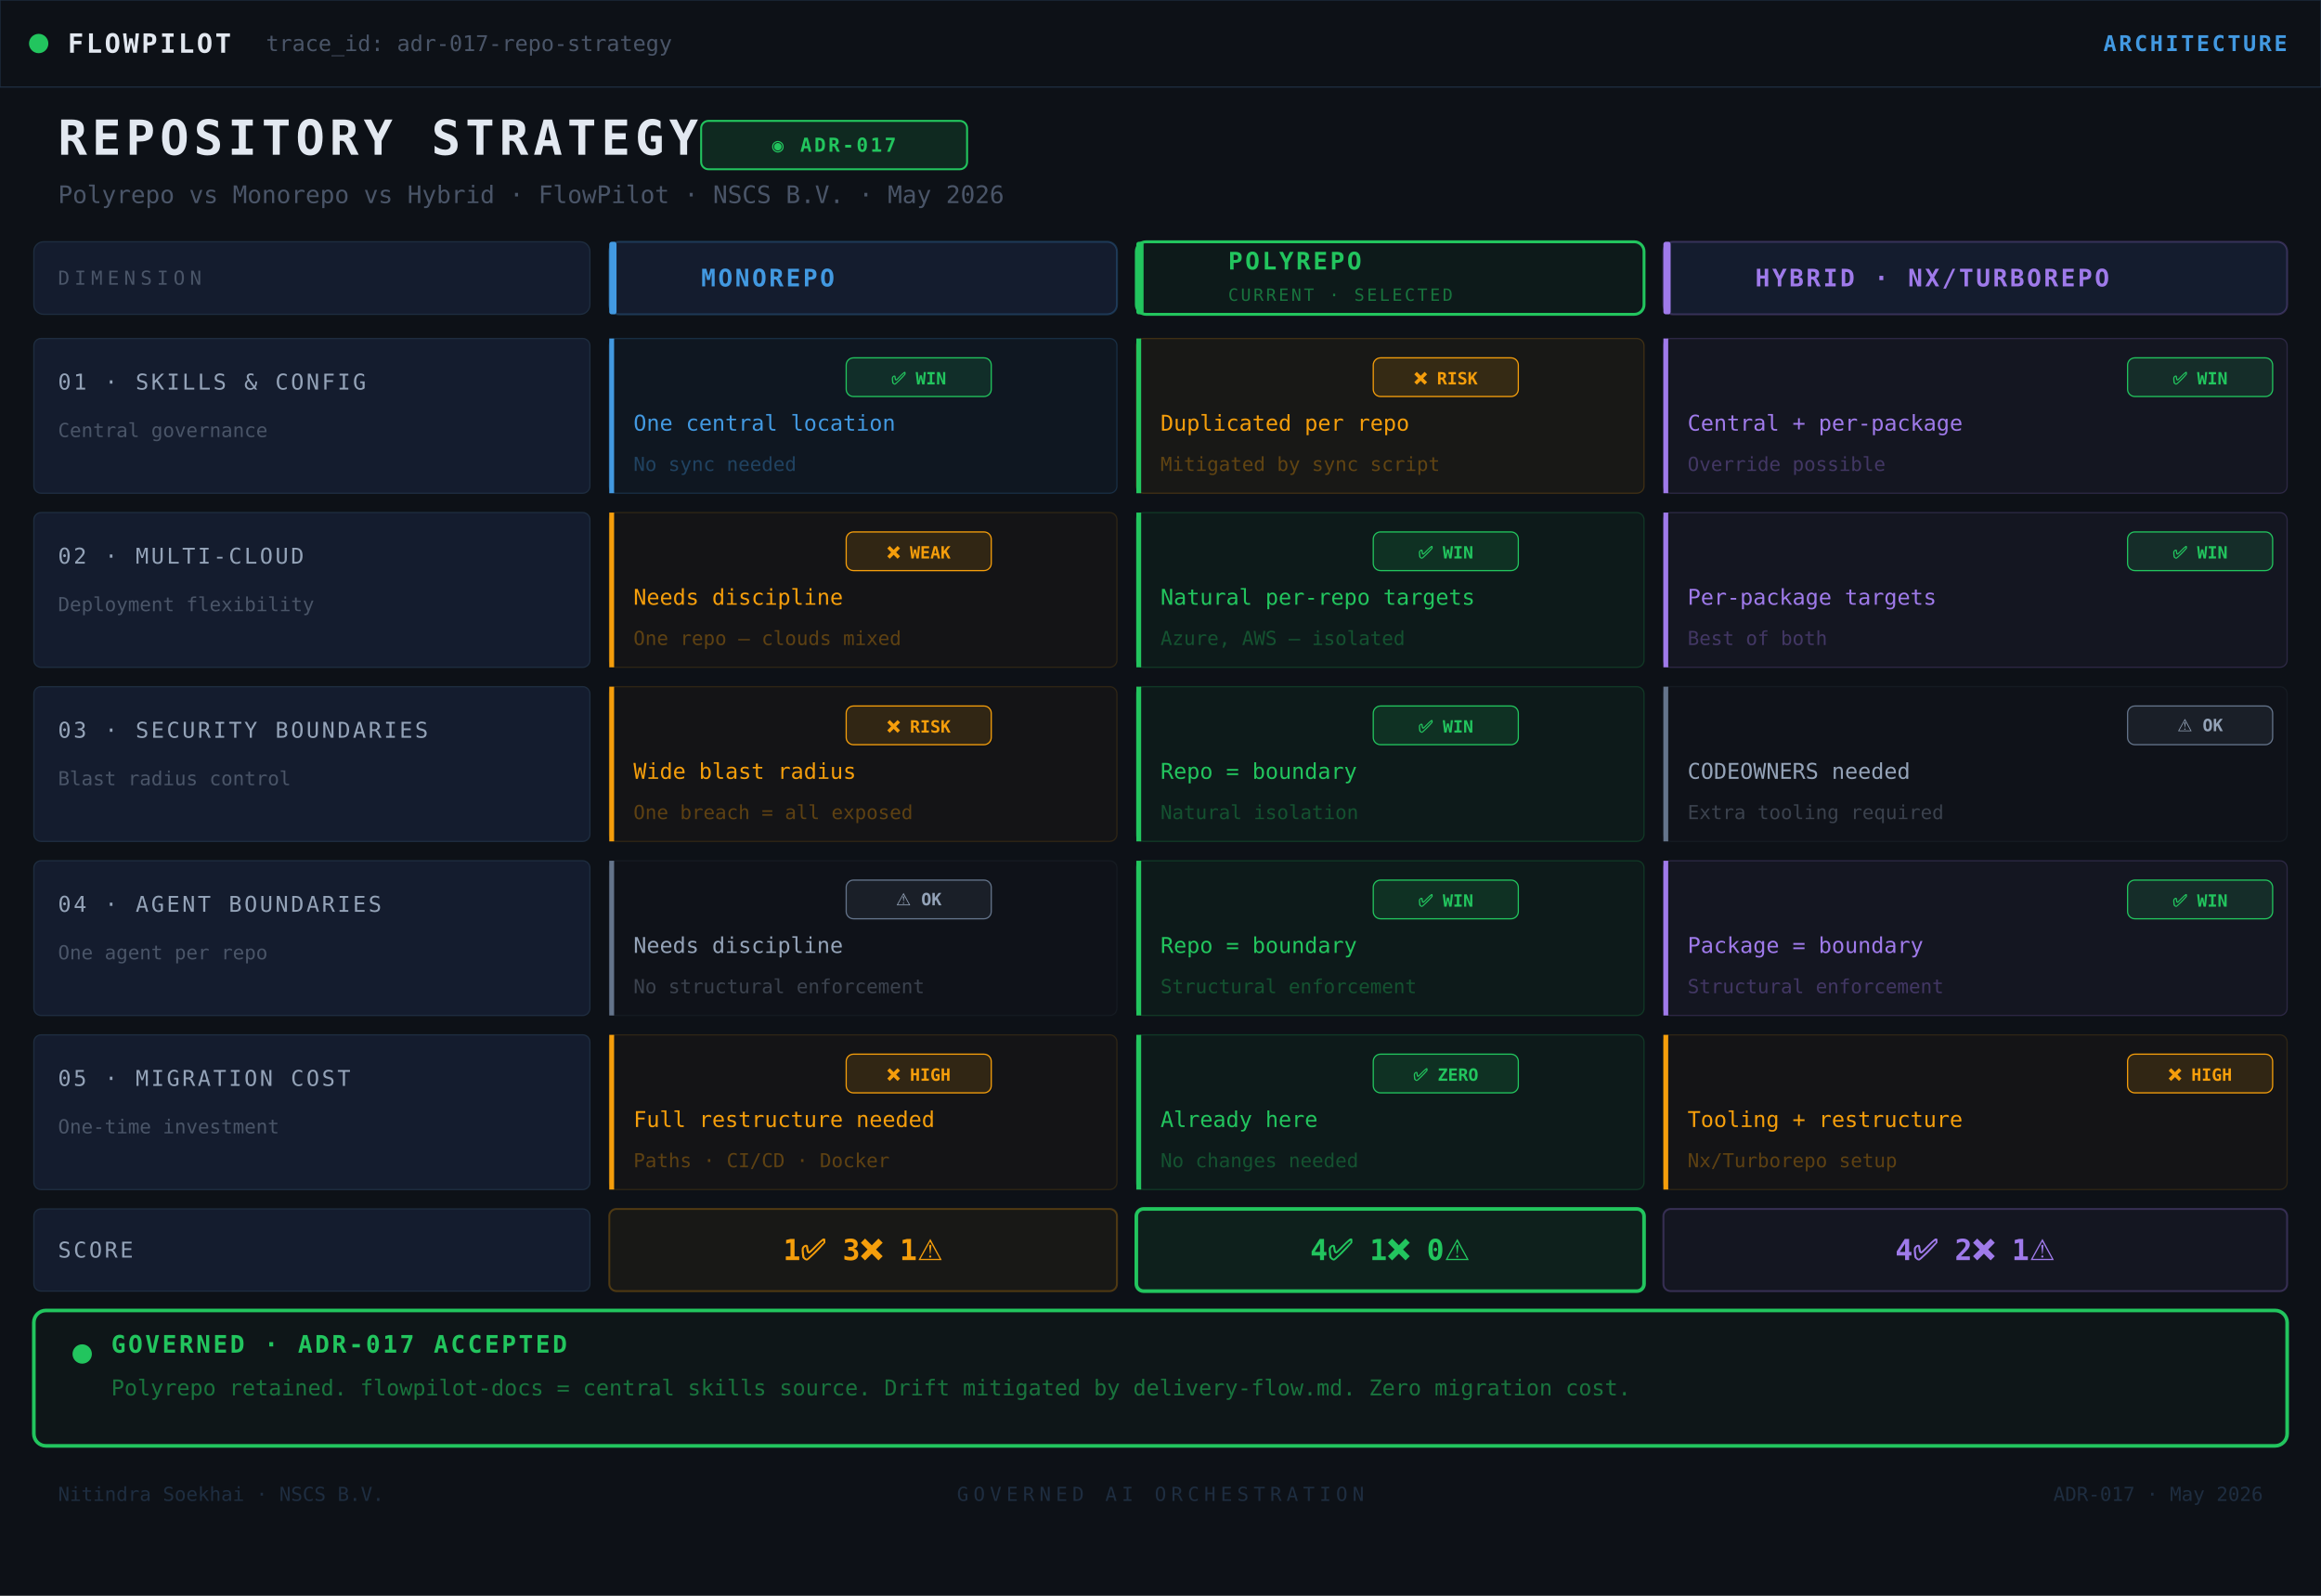
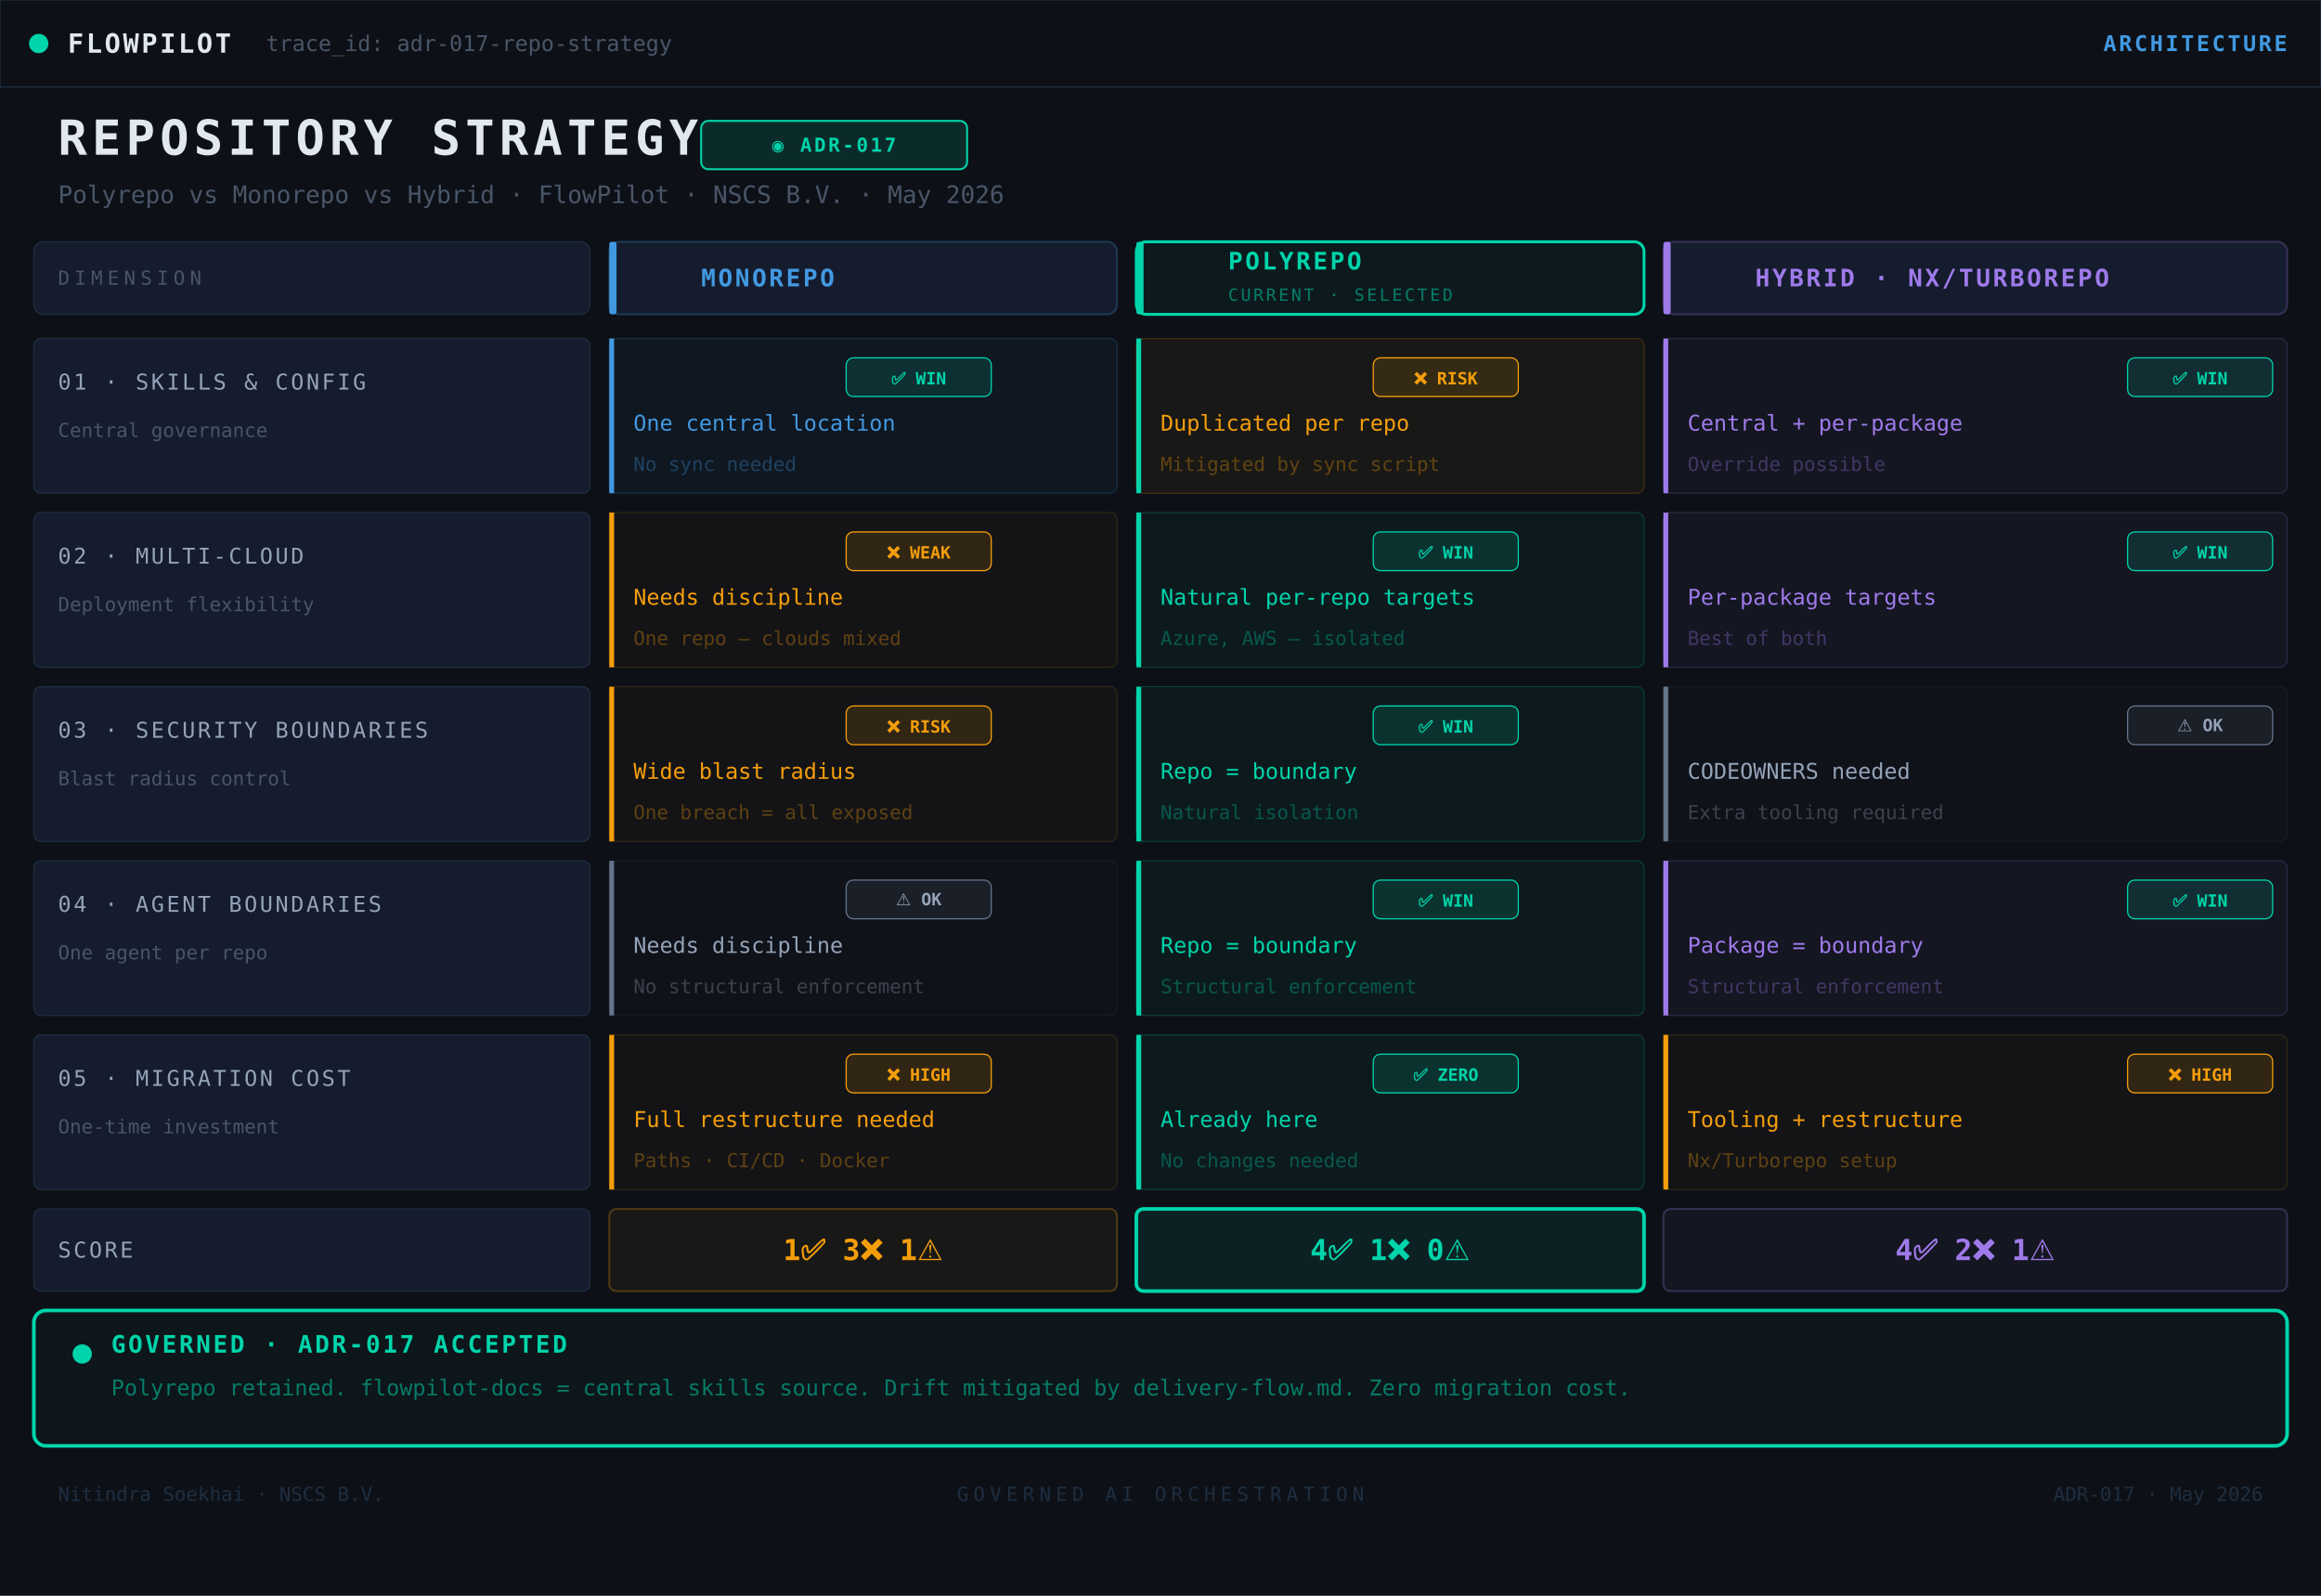
<svg xmlns="http://www.w3.org/2000/svg" viewBox="0 0 960 660" width="960" height="660">
  <rect width="960" height="660" fill="#0d1117" />
  <rect x="0" y="0" width="960" height="36" fill="#0d1117" stroke="#1e2d40" stroke-width="0.5" />
-   <circle cx="16" cy="18" r="4" fill="#22c55e" />
+   <circle cx="16" cy="18" r="4" fill="#00d4aa" />
  <text x="28" y="18" dominant-baseline="central" fill="#e2e8f0" font-family="monospace" font-size="11" font-weight="700" letter-spacing="1">FLOWPILOT</text>
  <text x="110" y="18" dominant-baseline="central" fill="#4a5568" font-family="monospace" font-size="9">trace_id: adr-017-repo-strategy</text>
  <text x="870" y="18" dominant-baseline="central" fill="#4299e1" font-family="monospace" font-size="9" font-weight="700" letter-spacing="1">ARCHITECTURE</text>
  <text x="24" y="64" fill="#e2e8f0" font-family="monospace" font-size="20" font-weight="700" letter-spacing="2">REPOSITORY STRATEGY</text>
-   <rect x="290" y="50" width="110" height="20" rx="3" fill="#22c55e22" stroke="#22c55e" stroke-width="0.8" />
-   <text x="345" y="60" text-anchor="middle" dominant-baseline="central" fill="#22c55e" font-family="monospace" font-size="8" font-weight="700" letter-spacing="1">◉ ADR-017</text>
+   <rect x="290" y="50" width="110" height="20" rx="3" fill="#00d4aa22" stroke="#00d4aa" stroke-width="0.8" />
+   <text x="345" y="60" text-anchor="middle" dominant-baseline="central" fill="#00d4aa" font-family="monospace" font-size="8" font-weight="700" letter-spacing="1">◉ ADR-017</text>
  <text x="24" y="84" fill="#4a5568" font-family="monospace" font-size="10">Polyrepo vs Monorepo vs Hybrid · FlowPilot · NSCS B.V. · May 2026</text>
  <rect x="14" y="100" width="230" height="30" rx="4" fill="#141c2e" stroke="#1e2d40" stroke-width="0.5" />
  <text x="24" y="115" dominant-baseline="central" fill="#4a5568" font-family="monospace" font-size="8" letter-spacing="2">DIMENSION</text>
  <rect x="252" y="100" width="210" height="30" rx="4" fill="#141c2e" stroke="#4299e144" stroke-width="0.8" />
  <rect x="252" y="100" width="3" height="30" rx="1" fill="#4299e1" />
  <text x="290" y="115" dominant-baseline="central" fill="#4299e1" font-family="monospace" font-size="10" font-weight="700" letter-spacing="1">MONOREPO</text>
-   <rect x="470" y="100" width="210" height="30" rx="4" fill="#22c55e0d" stroke="#22c55e" stroke-width="1.2" />
-   <rect x="470" y="100" width="3" height="30" rx="1" fill="#22c55e" />
-   <text x="508" y="108" dominant-baseline="central" fill="#22c55e" font-family="monospace" font-size="10" font-weight="700" letter-spacing="1">POLYREPO</text>
-   <text x="508" y="122" dominant-baseline="central" fill="#22c55e88" font-family="monospace" font-size="7" letter-spacing="1">CURRENT · SELECTED</text>
+   <rect x="470" y="100" width="210" height="30" rx="4" fill="#00d4aa0d" stroke="#00d4aa" stroke-width="1.2" />
+   <rect x="470" y="100" width="3" height="30" rx="1" fill="#00d4aa" />
+   <text x="508" y="108" dominant-baseline="central" fill="#00d4aa" font-family="monospace" font-size="10" font-weight="700" letter-spacing="1">POLYREPO</text>
+   <text x="508" y="122" dominant-baseline="central" fill="#00d4aa88" font-family="monospace" font-size="7" letter-spacing="1">CURRENT · SELECTED</text>
  <rect x="688" y="100" width="258" height="30" rx="4" fill="#141c2e" stroke="#9f7aea44" stroke-width="0.8" />
  <rect x="688" y="100" width="3" height="30" rx="1" fill="#9f7aea" />
  <text x="726" y="115" dominant-baseline="central" fill="#9f7aea" font-family="monospace" font-size="10" font-weight="700" letter-spacing="1">HYBRID · NX/TURBOREPO</text>
  <rect x="14" y="140" width="230" height="64" rx="3" fill="#141c2e" stroke="#1e2d40" stroke-width="0.5" />
  <text x="24" y="158" dominant-baseline="central" fill="#94a3b8" font-family="monospace" font-size="9" letter-spacing="1">01 · SKILLS &amp; CONFIG</text>
  <text x="24" y="178" dominant-baseline="central" fill="#4a5568" font-family="monospace" font-size="8">Central governance</text>
  <rect x="252" y="140" width="210" height="64" rx="3" fill="#4299e10d" stroke="#4299e133" stroke-width="0.5" />
  <rect x="252" y="140" width="2" height="64" fill="#4299e1" />
-   <rect x="350" y="148" width="60" height="16" rx="3" fill="#22c55e22" stroke="#22c55e" stroke-width="0.5" />
-   <text x="380" y="156" text-anchor="middle" dominant-baseline="central" fill="#22c55e" font-family="monospace" font-size="7" font-weight="700">✅ WIN</text>
+   <rect x="350" y="148" width="60" height="16" rx="3" fill="#00d4aa22" stroke="#00d4aa" stroke-width="0.5" />
+   <text x="380" y="156" text-anchor="middle" dominant-baseline="central" fill="#00d4aa" font-family="monospace" font-size="7" font-weight="700">✅ WIN</text>
  <text x="262" y="175" dominant-baseline="central" fill="#4299e1" font-family="monospace" font-size="9">One central location</text>
  <text x="262" y="192" dominant-baseline="central" fill="#4299e155" font-family="monospace" font-size="8">No sync needed</text>
  <rect x="470" y="140" width="210" height="64" rx="3" fill="#f59e0b0d" stroke="#f59e0b33" stroke-width="0.5" />
-   <rect x="470" y="140" width="2" height="64" fill="#22c55e" />
+   <rect x="470" y="140" width="2" height="64" fill="#00d4aa" />
  <rect x="568" y="148" width="60" height="16" rx="3" fill="#f59e0b22" stroke="#f59e0b" stroke-width="0.5" />
  <text x="598" y="156" text-anchor="middle" dominant-baseline="central" fill="#f59e0b" font-family="monospace" font-size="7" font-weight="700">❌ RISK</text>
  <text x="480" y="175" dominant-baseline="central" fill="#f59e0b" font-family="monospace" font-size="9">Duplicated per repo</text>
  <text x="480" y="192" dominant-baseline="central" fill="#f59e0b55" font-family="monospace" font-size="8">Mitigated by sync script</text>
  <rect x="688" y="140" width="258" height="64" rx="3" fill="#9f7aea0d" stroke="#9f7aea33" stroke-width="0.5" />
  <rect x="688" y="140" width="2" height="64" fill="#9f7aea" />
-   <rect x="880" y="148" width="60" height="16" rx="3" fill="#22c55e22" stroke="#22c55e" stroke-width="0.5" />
-   <text x="910" y="156" text-anchor="middle" dominant-baseline="central" fill="#22c55e" font-family="monospace" font-size="7" font-weight="700">✅ WIN</text>
+   <rect x="880" y="148" width="60" height="16" rx="3" fill="#00d4aa22" stroke="#00d4aa" stroke-width="0.5" />
+   <text x="910" y="156" text-anchor="middle" dominant-baseline="central" fill="#00d4aa" font-family="monospace" font-size="7" font-weight="700">✅ WIN</text>
  <text x="698" y="175" dominant-baseline="central" fill="#9f7aea" font-family="monospace" font-size="9">Central + per-package</text>
  <text x="698" y="192" dominant-baseline="central" fill="#9f7aea55" font-family="monospace" font-size="8">Override possible</text>
  <rect x="14" y="212" width="230" height="64" rx="3" fill="#141c2e" stroke="#1e2d40" stroke-width="0.5" />
  <text x="24" y="230" dominant-baseline="central" fill="#94a3b8" font-family="monospace" font-size="9" letter-spacing="1">02 · MULTI-CLOUD</text>
  <text x="24" y="250" dominant-baseline="central" fill="#4a5568" font-family="monospace" font-size="8">Deployment flexibility</text>
  <rect x="252" y="212" width="210" height="64" rx="3" fill="#f59e0b08" stroke="#f59e0b22" stroke-width="0.5" />
  <rect x="252" y="212" width="2" height="64" fill="#f59e0b" />
  <rect x="350" y="220" width="60" height="16" rx="3" fill="#f59e0b22" stroke="#f59e0b" stroke-width="0.5" />
  <text x="380" y="228" text-anchor="middle" dominant-baseline="central" fill="#f59e0b" font-family="monospace" font-size="7" font-weight="700">❌ WEAK</text>
  <text x="262" y="247" dominant-baseline="central" fill="#f59e0b" font-family="monospace" font-size="9">Needs discipline</text>
  <text x="262" y="264" dominant-baseline="central" fill="#f59e0b55" font-family="monospace" font-size="8">One repo — clouds mixed</text>
-   <rect x="470" y="212" width="210" height="64" rx="3" fill="#22c55e0d" stroke="#22c55e33" stroke-width="0.5" />
-   <rect x="470" y="212" width="2" height="64" fill="#22c55e" />
-   <rect x="568" y="220" width="60" height="16" rx="3" fill="#22c55e22" stroke="#22c55e" stroke-width="0.5" />
-   <text x="598" y="228" text-anchor="middle" dominant-baseline="central" fill="#22c55e" font-family="monospace" font-size="7" font-weight="700">✅ WIN</text>
-   <text x="480" y="247" dominant-baseline="central" fill="#22c55e" font-family="monospace" font-size="9">Natural per-repo targets</text>
-   <text x="480" y="264" dominant-baseline="central" fill="#22c55e55" font-family="monospace" font-size="8">Azure, AWS — isolated</text>
+   <rect x="470" y="212" width="210" height="64" rx="3" fill="#00d4aa0d" stroke="#00d4aa33" stroke-width="0.5" />
+   <rect x="470" y="212" width="2" height="64" fill="#00d4aa" />
+   <rect x="568" y="220" width="60" height="16" rx="3" fill="#00d4aa22" stroke="#00d4aa" stroke-width="0.5" />
+   <text x="598" y="228" text-anchor="middle" dominant-baseline="central" fill="#00d4aa" font-family="monospace" font-size="7" font-weight="700">✅ WIN</text>
+   <text x="480" y="247" dominant-baseline="central" fill="#00d4aa" font-family="monospace" font-size="9">Natural per-repo targets</text>
+   <text x="480" y="264" dominant-baseline="central" fill="#00d4aa55" font-family="monospace" font-size="8">Azure, AWS — isolated</text>
  <rect x="688" y="212" width="258" height="64" rx="3" fill="#9f7aea0d" stroke="#9f7aea33" stroke-width="0.5" />
  <rect x="688" y="212" width="2" height="64" fill="#9f7aea" />
-   <rect x="880" y="220" width="60" height="16" rx="3" fill="#22c55e22" stroke="#22c55e" stroke-width="0.5" />
-   <text x="910" y="228" text-anchor="middle" dominant-baseline="central" fill="#22c55e" font-family="monospace" font-size="7" font-weight="700">✅ WIN</text>
+   <rect x="880" y="220" width="60" height="16" rx="3" fill="#00d4aa22" stroke="#00d4aa" stroke-width="0.5" />
+   <text x="910" y="228" text-anchor="middle" dominant-baseline="central" fill="#00d4aa" font-family="monospace" font-size="7" font-weight="700">✅ WIN</text>
  <text x="698" y="247" dominant-baseline="central" fill="#9f7aea" font-family="monospace" font-size="9">Per-package targets</text>
  <text x="698" y="264" dominant-baseline="central" fill="#9f7aea55" font-family="monospace" font-size="8">Best of both</text>
  <rect x="14" y="284" width="230" height="64" rx="3" fill="#141c2e" stroke="#1e2d40" stroke-width="0.5" />
  <text x="24" y="302" dominant-baseline="central" fill="#94a3b8" font-family="monospace" font-size="9" letter-spacing="1">03 · SECURITY BOUNDARIES</text>
  <text x="24" y="322" dominant-baseline="central" fill="#4a5568" font-family="monospace" font-size="8">Blast radius control</text>
  <rect x="252" y="284" width="210" height="64" rx="3" fill="#f59e0b08" stroke="#f59e0b22" stroke-width="0.5" />
  <rect x="252" y="284" width="2" height="64" fill="#f59e0b" />
  <rect x="350" y="292" width="60" height="16" rx="3" fill="#f59e0b22" stroke="#f59e0b" stroke-width="0.5" />
  <text x="380" y="300" text-anchor="middle" dominant-baseline="central" fill="#f59e0b" font-family="monospace" font-size="7" font-weight="700">❌ RISK</text>
  <text x="262" y="319" dominant-baseline="central" fill="#f59e0b" font-family="monospace" font-size="9">Wide blast radius</text>
  <text x="262" y="336" dominant-baseline="central" fill="#f59e0b55" font-family="monospace" font-size="8">One breach = all exposed</text>
-   <rect x="470" y="284" width="210" height="64" rx="3" fill="#22c55e0d" stroke="#22c55e33" stroke-width="0.5" />
-   <rect x="470" y="284" width="2" height="64" fill="#22c55e" />
-   <rect x="568" y="292" width="60" height="16" rx="3" fill="#22c55e22" stroke="#22c55e" stroke-width="0.5" />
-   <text x="598" y="300" text-anchor="middle" dominant-baseline="central" fill="#22c55e" font-family="monospace" font-size="7" font-weight="700">✅ WIN</text>
-   <text x="480" y="319" dominant-baseline="central" fill="#22c55e" font-family="monospace" font-size="9">Repo = boundary</text>
-   <text x="480" y="336" dominant-baseline="central" fill="#22c55e55" font-family="monospace" font-size="8">Natural isolation</text>
+   <rect x="470" y="284" width="210" height="64" rx="3" fill="#00d4aa0d" stroke="#00d4aa33" stroke-width="0.5" />
+   <rect x="470" y="284" width="2" height="64" fill="#00d4aa" />
+   <rect x="568" y="292" width="60" height="16" rx="3" fill="#00d4aa22" stroke="#00d4aa" stroke-width="0.5" />
+   <text x="598" y="300" text-anchor="middle" dominant-baseline="central" fill="#00d4aa" font-family="monospace" font-size="7" font-weight="700">✅ WIN</text>
+   <text x="480" y="319" dominant-baseline="central" fill="#00d4aa" font-family="monospace" font-size="9">Repo = boundary</text>
+   <text x="480" y="336" dominant-baseline="central" fill="#00d4aa55" font-family="monospace" font-size="8">Natural isolation</text>
  <rect x="688" y="284" width="258" height="64" rx="3" fill="#4a556808" stroke="#4a556822" stroke-width="0.5" />
  <rect x="688" y="284" width="2" height="64" fill="#64748b" />
  <rect x="880" y="292" width="60" height="16" rx="3" fill="#64748b22" stroke="#64748b" stroke-width="0.5" />
  <text x="910" y="300" text-anchor="middle" dominant-baseline="central" fill="#94a3b8" font-family="monospace" font-size="7" font-weight="700">⚠️ OK</text>
  <text x="698" y="319" dominant-baseline="central" fill="#94a3b8" font-family="monospace" font-size="9">CODEOWNERS needed</text>
  <text x="698" y="336" dominant-baseline="central" fill="#94a3b855" font-family="monospace" font-size="8">Extra tooling required</text>
  <rect x="14" y="356" width="230" height="64" rx="3" fill="#141c2e" stroke="#1e2d40" stroke-width="0.5" />
  <text x="24" y="374" dominant-baseline="central" fill="#94a3b8" font-family="monospace" font-size="9" letter-spacing="1">04 · AGENT BOUNDARIES</text>
  <text x="24" y="394" dominant-baseline="central" fill="#4a5568" font-family="monospace" font-size="8">One agent per repo</text>
  <rect x="252" y="356" width="210" height="64" rx="3" fill="#4a556808" stroke="#4a556822" stroke-width="0.5" />
  <rect x="252" y="356" width="2" height="64" fill="#64748b" />
  <rect x="350" y="364" width="60" height="16" rx="3" fill="#64748b22" stroke="#64748b" stroke-width="0.5" />
  <text x="380" y="372" text-anchor="middle" dominant-baseline="central" fill="#94a3b8" font-family="monospace" font-size="7" font-weight="700">⚠️ OK</text>
  <text x="262" y="391" dominant-baseline="central" fill="#94a3b8" font-family="monospace" font-size="9">Needs discipline</text>
  <text x="262" y="408" dominant-baseline="central" fill="#94a3b855" font-family="monospace" font-size="8">No structural enforcement</text>
-   <rect x="470" y="356" width="210" height="64" rx="3" fill="#22c55e0d" stroke="#22c55e33" stroke-width="0.5" />
-   <rect x="470" y="356" width="2" height="64" fill="#22c55e" />
-   <rect x="568" y="364" width="60" height="16" rx="3" fill="#22c55e22" stroke="#22c55e" stroke-width="0.5" />
-   <text x="598" y="372" text-anchor="middle" dominant-baseline="central" fill="#22c55e" font-family="monospace" font-size="7" font-weight="700">✅ WIN</text>
-   <text x="480" y="391" dominant-baseline="central" fill="#22c55e" font-family="monospace" font-size="9">Repo = boundary</text>
-   <text x="480" y="408" dominant-baseline="central" fill="#22c55e55" font-family="monospace" font-size="8">Structural enforcement</text>
+   <rect x="470" y="356" width="210" height="64" rx="3" fill="#00d4aa0d" stroke="#00d4aa33" stroke-width="0.5" />
+   <rect x="470" y="356" width="2" height="64" fill="#00d4aa" />
+   <rect x="568" y="364" width="60" height="16" rx="3" fill="#00d4aa22" stroke="#00d4aa" stroke-width="0.5" />
+   <text x="598" y="372" text-anchor="middle" dominant-baseline="central" fill="#00d4aa" font-family="monospace" font-size="7" font-weight="700">✅ WIN</text>
+   <text x="480" y="391" dominant-baseline="central" fill="#00d4aa" font-family="monospace" font-size="9">Repo = boundary</text>
+   <text x="480" y="408" dominant-baseline="central" fill="#00d4aa55" font-family="monospace" font-size="8">Structural enforcement</text>
  <rect x="688" y="356" width="258" height="64" rx="3" fill="#9f7aea0d" stroke="#9f7aea33" stroke-width="0.5" />
  <rect x="688" y="356" width="2" height="64" fill="#9f7aea" />
-   <rect x="880" y="364" width="60" height="16" rx="3" fill="#22c55e22" stroke="#22c55e" stroke-width="0.5" />
-   <text x="910" y="372" text-anchor="middle" dominant-baseline="central" fill="#22c55e" font-family="monospace" font-size="7" font-weight="700">✅ WIN</text>
+   <rect x="880" y="364" width="60" height="16" rx="3" fill="#00d4aa22" stroke="#00d4aa" stroke-width="0.5" />
+   <text x="910" y="372" text-anchor="middle" dominant-baseline="central" fill="#00d4aa" font-family="monospace" font-size="7" font-weight="700">✅ WIN</text>
  <text x="698" y="391" dominant-baseline="central" fill="#9f7aea" font-family="monospace" font-size="9">Package = boundary</text>
  <text x="698" y="408" dominant-baseline="central" fill="#9f7aea55" font-family="monospace" font-size="8">Structural enforcement</text>
  <rect x="14" y="428" width="230" height="64" rx="3" fill="#141c2e" stroke="#1e2d40" stroke-width="0.5" />
  <text x="24" y="446" dominant-baseline="central" fill="#94a3b8" font-family="monospace" font-size="9" letter-spacing="1">05 · MIGRATION COST</text>
  <text x="24" y="466" dominant-baseline="central" fill="#4a5568" font-family="monospace" font-size="8">One-time investment</text>
  <rect x="252" y="428" width="210" height="64" rx="3" fill="#f59e0b08" stroke="#f59e0b22" stroke-width="0.5" />
  <rect x="252" y="428" width="2" height="64" fill="#f59e0b" />
  <rect x="350" y="436" width="60" height="16" rx="3" fill="#f59e0b22" stroke="#f59e0b" stroke-width="0.5" />
  <text x="380" y="444" text-anchor="middle" dominant-baseline="central" fill="#f59e0b" font-family="monospace" font-size="7" font-weight="700">❌ HIGH</text>
  <text x="262" y="463" dominant-baseline="central" fill="#f59e0b" font-family="monospace" font-size="9">Full restructure needed</text>
  <text x="262" y="480" dominant-baseline="central" fill="#f59e0b55" font-family="monospace" font-size="8">Paths · CI/CD · Docker</text>
-   <rect x="470" y="428" width="210" height="64" rx="3" fill="#22c55e0d" stroke="#22c55e33" stroke-width="0.5" />
-   <rect x="470" y="428" width="2" height="64" fill="#22c55e" />
-   <rect x="568" y="436" width="60" height="16" rx="3" fill="#22c55e22" stroke="#22c55e" stroke-width="0.5" />
-   <text x="598" y="444" text-anchor="middle" dominant-baseline="central" fill="#22c55e" font-family="monospace" font-size="7" font-weight="700">✅ ZERO</text>
-   <text x="480" y="463" dominant-baseline="central" fill="#22c55e" font-family="monospace" font-size="9">Already here</text>
-   <text x="480" y="480" dominant-baseline="central" fill="#22c55e55" font-family="monospace" font-size="8">No changes needed</text>
+   <rect x="470" y="428" width="210" height="64" rx="3" fill="#00d4aa0d" stroke="#00d4aa33" stroke-width="0.5" />
+   <rect x="470" y="428" width="2" height="64" fill="#00d4aa" />
+   <rect x="568" y="436" width="60" height="16" rx="3" fill="#00d4aa22" stroke="#00d4aa" stroke-width="0.5" />
+   <text x="598" y="444" text-anchor="middle" dominant-baseline="central" fill="#00d4aa" font-family="monospace" font-size="7" font-weight="700">✅ ZERO</text>
+   <text x="480" y="463" dominant-baseline="central" fill="#00d4aa" font-family="monospace" font-size="9">Already here</text>
+   <text x="480" y="480" dominant-baseline="central" fill="#00d4aa55" font-family="monospace" font-size="8">No changes needed</text>
  <rect x="688" y="428" width="258" height="64" rx="3" fill="#f59e0b08" stroke="#f59e0b22" stroke-width="0.5" />
  <rect x="688" y="428" width="2" height="64" fill="#f59e0b" />
  <rect x="880" y="436" width="60" height="16" rx="3" fill="#f59e0b22" stroke="#f59e0b" stroke-width="0.5" />
  <text x="910" y="444" text-anchor="middle" dominant-baseline="central" fill="#f59e0b" font-family="monospace" font-size="7" font-weight="700">❌ HIGH</text>
  <text x="698" y="463" dominant-baseline="central" fill="#f59e0b" font-family="monospace" font-size="9">Tooling + restructure</text>
  <text x="698" y="480" dominant-baseline="central" fill="#f59e0b55" font-family="monospace" font-size="8">Nx/Turborepo setup</text>
  <rect x="14" y="500" width="230" height="34" rx="3" fill="#141c2e" stroke="#1e2d40" stroke-width="0.5" />
  <text x="24" y="517" dominant-baseline="central" fill="#94a3b8" font-family="monospace" font-size="9" letter-spacing="1">SCORE</text>
  <rect x="252" y="500" width="210" height="34" rx="3" fill="#f59e0b0d" stroke="#f59e0b44" stroke-width="0.8" />
  <text x="357" y="517" text-anchor="middle" dominant-baseline="central" fill="#f59e0b" font-family="monospace" font-size="12" font-weight="700">1✅  3❌  1⚠️</text>
-   <rect x="470" y="500" width="210" height="34" rx="3" fill="#22c55e15" stroke="#22c55e" stroke-width="1.5" />
-   <text x="575" y="517" text-anchor="middle" dominant-baseline="central" fill="#22c55e" font-family="monospace" font-size="12" font-weight="700">4✅  1❌  0⚠️</text>
+   <rect x="470" y="500" width="210" height="34" rx="3" fill="#00d4aa15" stroke="#00d4aa" stroke-width="1.5" />
+   <text x="575" y="517" text-anchor="middle" dominant-baseline="central" fill="#00d4aa" font-family="monospace" font-size="12" font-weight="700">4✅  1❌  0⚠️</text>
  <rect x="688" y="500" width="258" height="34" rx="3" fill="#9f7aea0d" stroke="#9f7aea44" stroke-width="0.8" />
  <text x="817" y="517" text-anchor="middle" dominant-baseline="central" fill="#9f7aea" font-family="monospace" font-size="12" font-weight="700">4✅  2❌  1⚠️</text>
-   <rect x="14" y="542" width="932" height="56" rx="5" fill="#22c55e08" stroke="#22c55e" stroke-width="1.5" />
-   <circle cx="34" cy="560" r="4" fill="#22c55e" />
-   <text x="46" y="556" dominant-baseline="central" fill="#22c55e" font-family="monospace" font-size="10" font-weight="700" letter-spacing="1">GOVERNED · ADR-017 ACCEPTED</text>
-   <text x="46" y="574" dominant-baseline="central" fill="#22c55e88" font-family="monospace" font-size="9">Polyrepo retained. flowpilot-docs = central skills source. Drift mitigated by delivery-flow.md. Zero migration cost.</text>
+   <rect x="14" y="542" width="932" height="56" rx="5" fill="#00d4aa08" stroke="#00d4aa" stroke-width="1.5" />
+   <circle cx="34" cy="560" r="4" fill="#00d4aa" />
+   <text x="46" y="556" dominant-baseline="central" fill="#00d4aa" font-family="monospace" font-size="10" font-weight="700" letter-spacing="1">GOVERNED · ADR-017 ACCEPTED</text>
+   <text x="46" y="574" dominant-baseline="central" fill="#00d4aa88" font-family="monospace" font-size="9">Polyrepo retained. flowpilot-docs = central skills source. Drift mitigated by delivery-flow.md. Zero migration cost.</text>
  <text x="24" y="618" dominant-baseline="central" fill="#1e2d40" font-family="monospace" font-size="8">Nitindra Soekhai · NSCS B.V.</text>
  <text x="480" y="618" text-anchor="middle" dominant-baseline="central" fill="#1e2d40" font-family="monospace" font-size="8" letter-spacing="2">GOVERNED AI ORCHESTRATION</text>
  <text x="936" y="618" text-anchor="end" dominant-baseline="central" fill="#1e2d40" font-family="monospace" font-size="8">ADR-017 · May 2026</text>
</svg>
